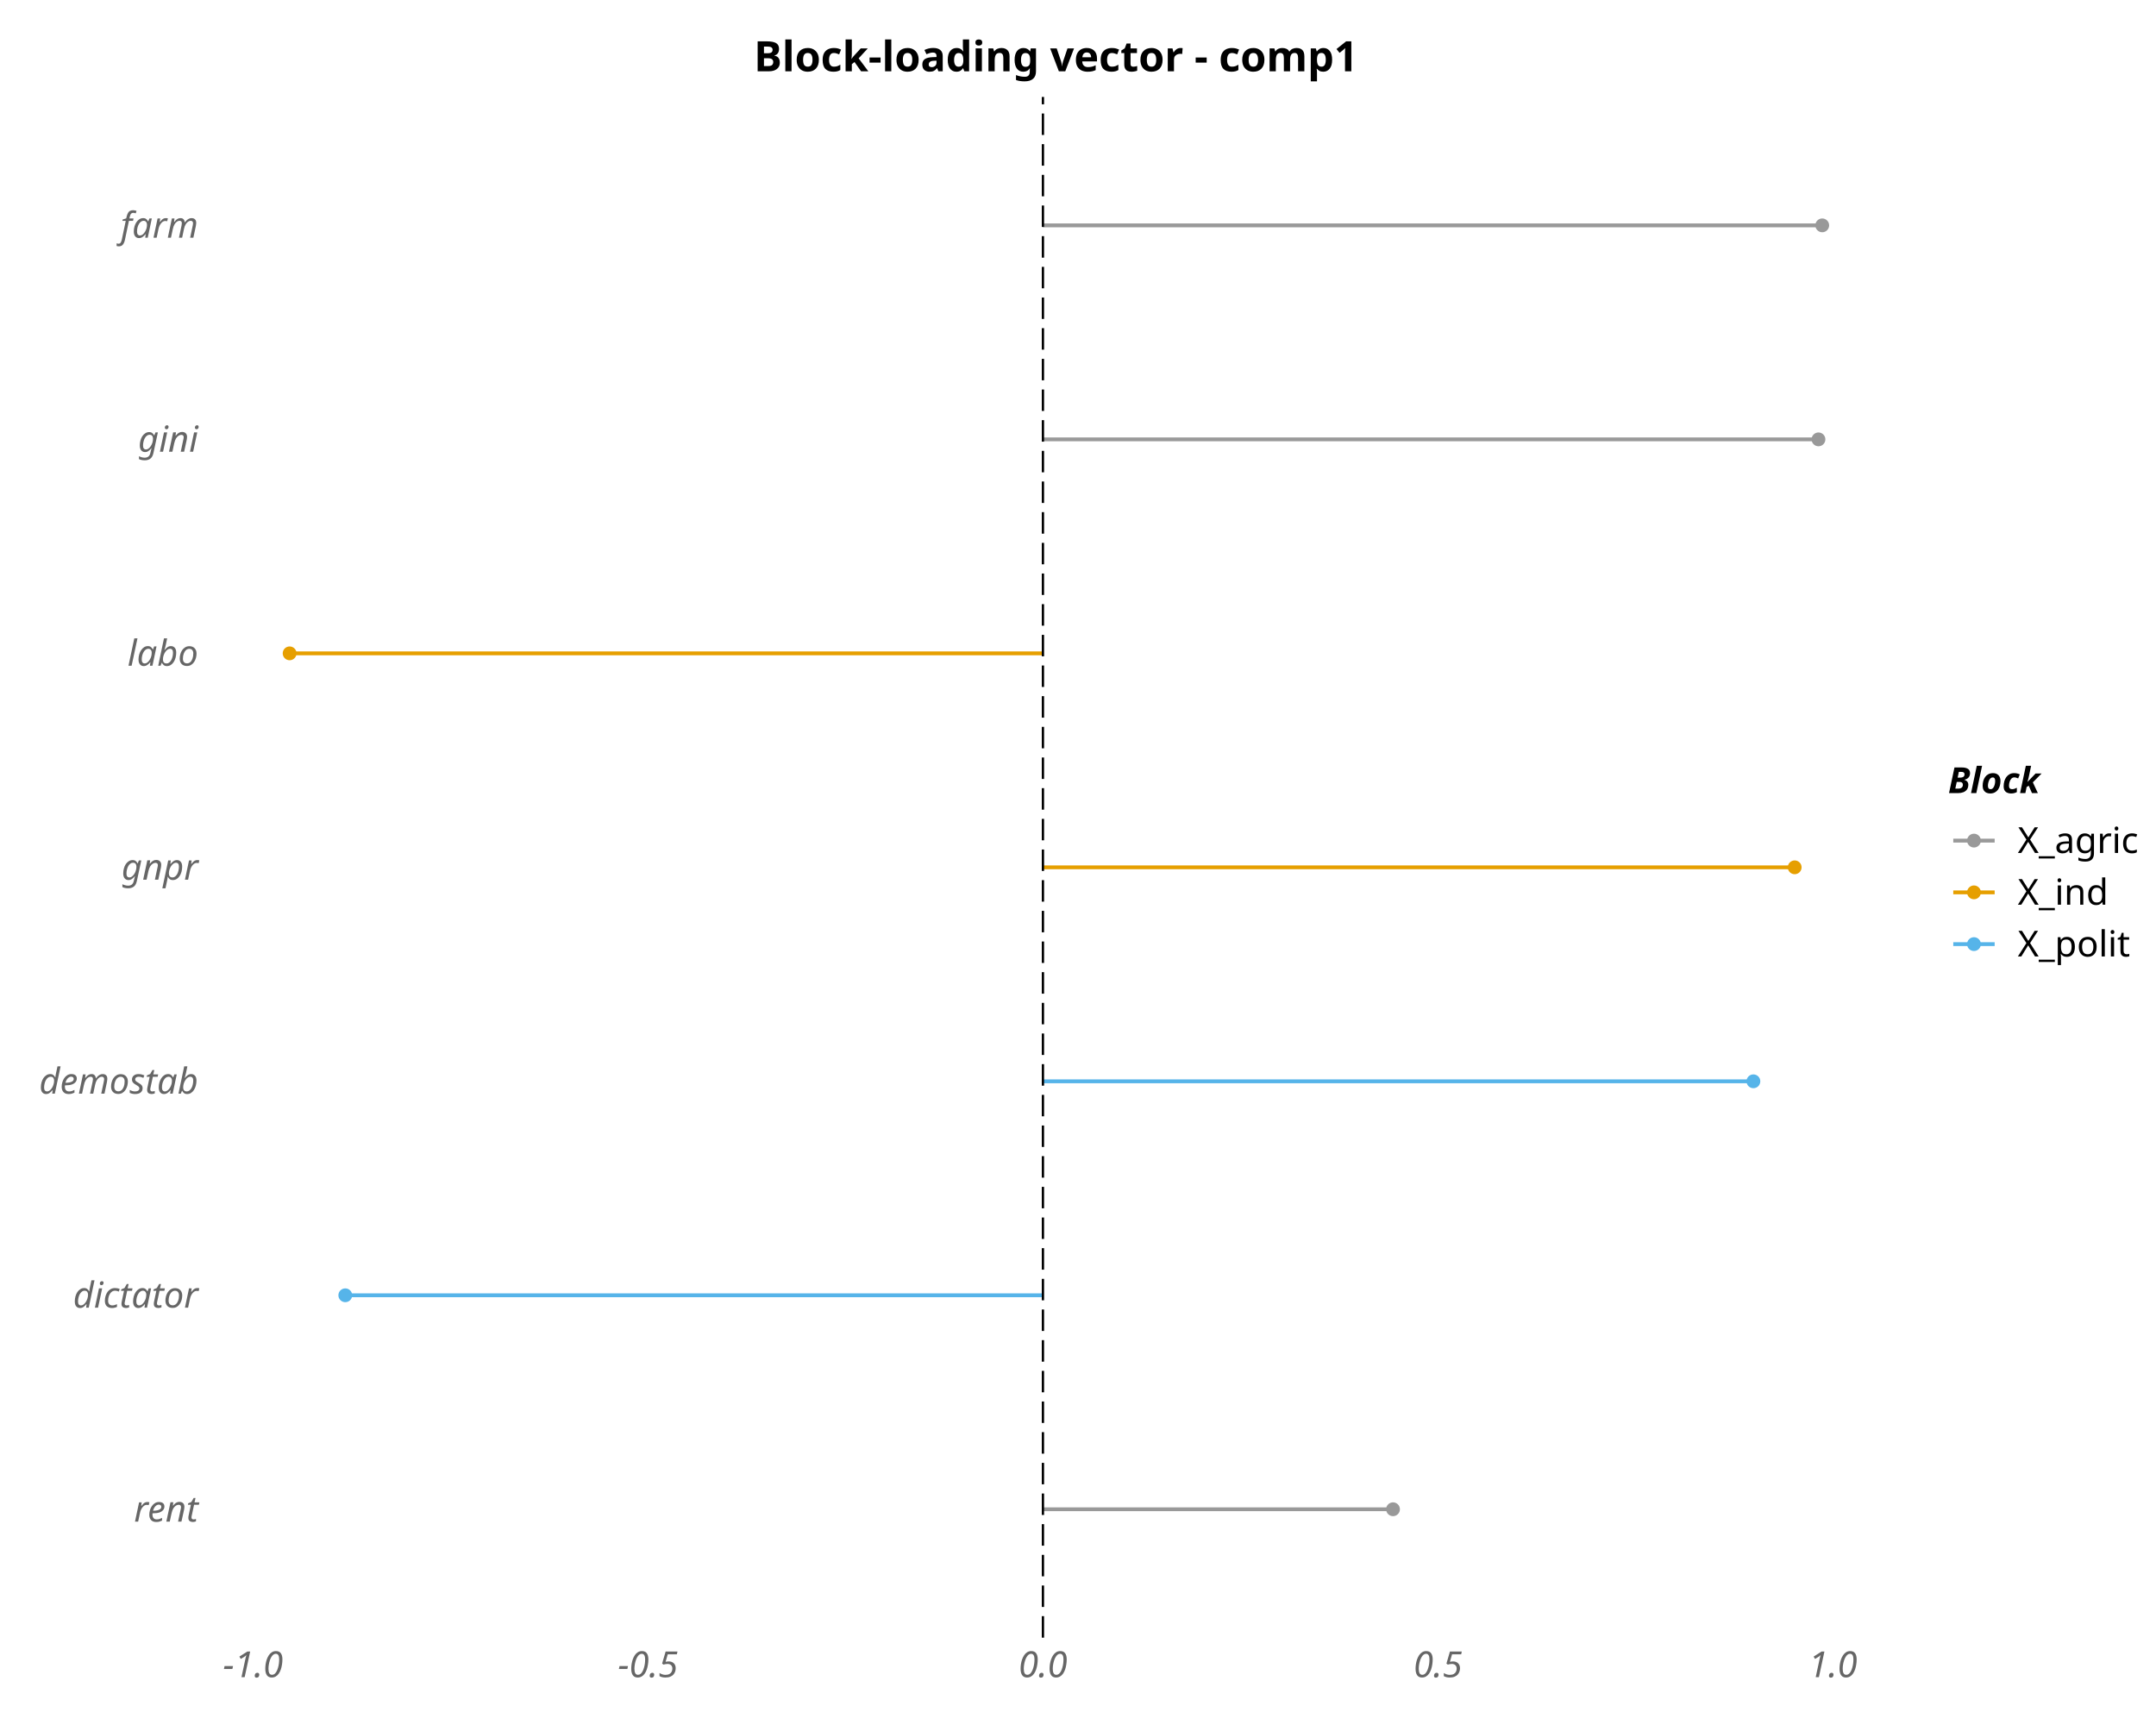
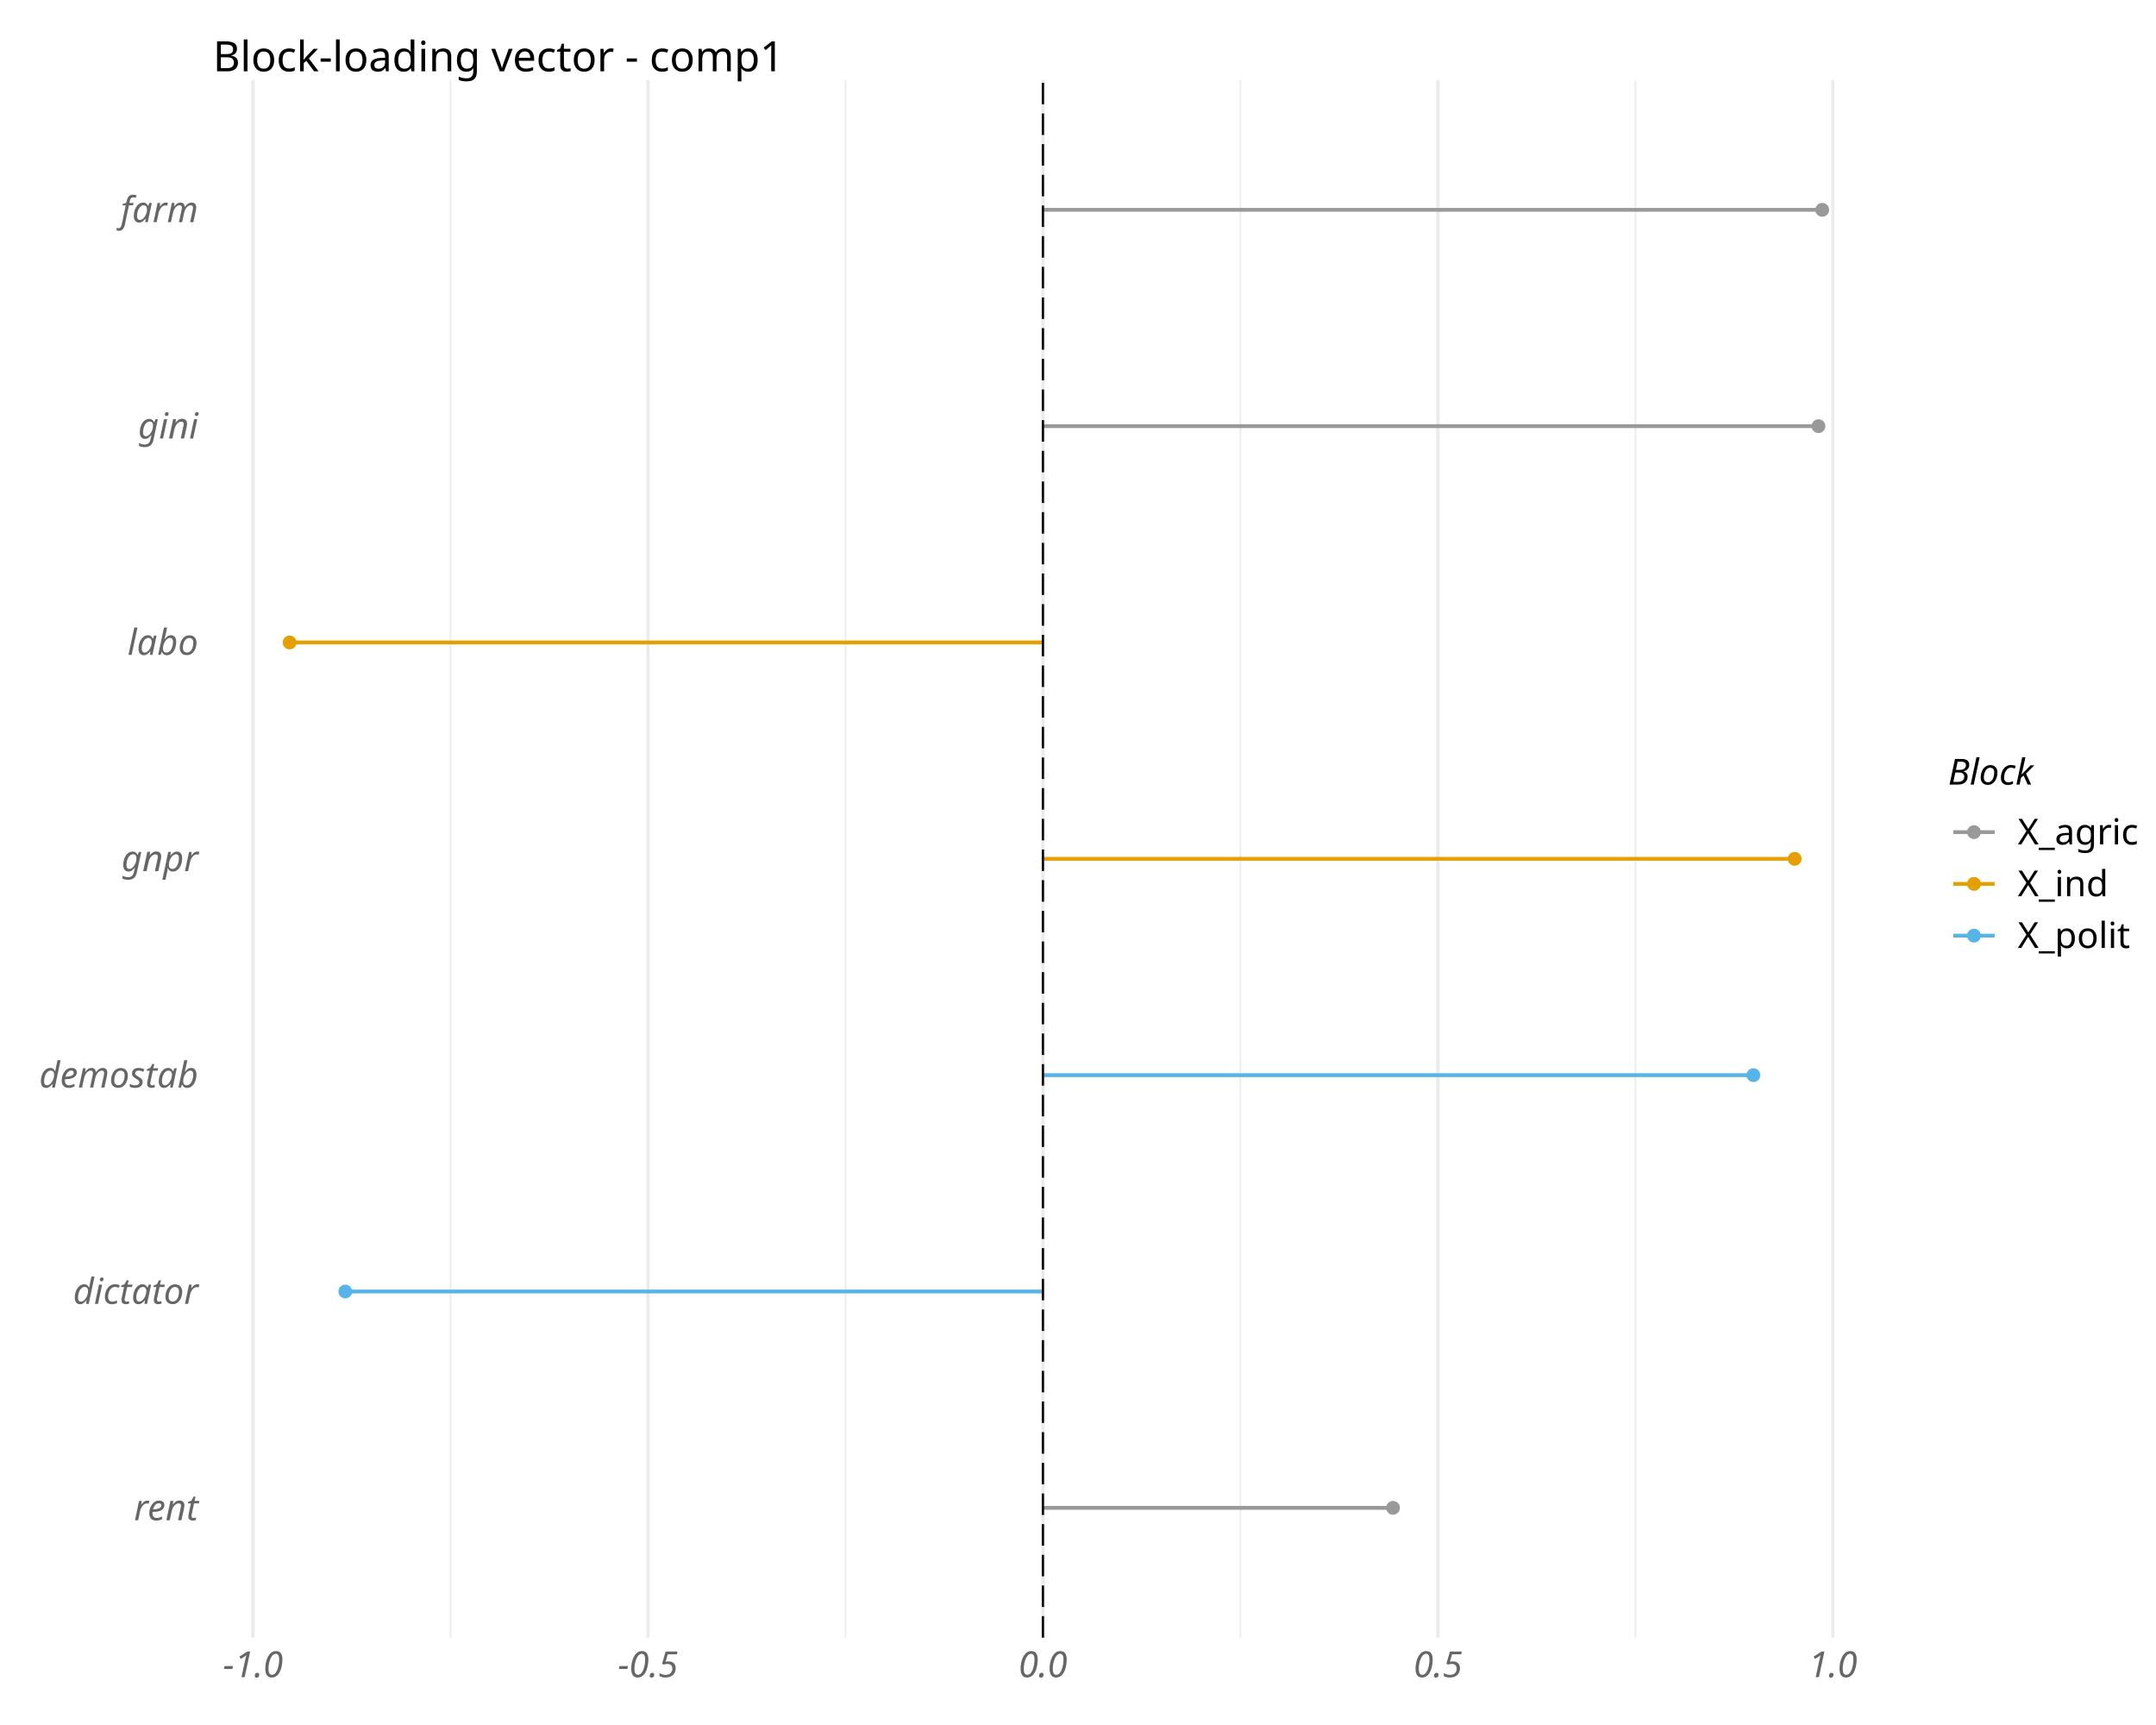
<svg xmlns="http://www.w3.org/2000/svg" class="svglite" data-engine-version="2.0" width="720.00pt" height="576.00pt" viewBox="0 0 720.00 576.00">
  <defs>
    <style type="text/css">
    .svglite line, .svglite polyline, .svglite polygon, .svglite path, .svglite rect, .svglite circle {
      fill: none;
      stroke: #000000;
      stroke-linecap: round;
      stroke-linejoin: round;
      stroke-miterlimit: 10.00;
    }
  </style>
  </defs>
  <rect width="100%" height="100%" style="stroke: none; fill: #FFFFFF;" />
  <defs>
    <clipPath id="cpMC4wMHw3MjAuMDB8MC4wMHw1NzYuMDA=">
      <rect x="0.00" y="0.00" width="720.00" height="576.00" />
    </clipPath>
  </defs>
  <g clip-path="url(#cpMC4wMHw3MjAuMDB8MC4wMHw1NzYuMDA=)">
-     <rect x="0.00" y="0.00" width="720.00" height="576.00" style="stroke-width: 1.07; stroke: #FFFFFF; fill: #FFFFFF;" />
-   </g>
+ </g>
  <defs>
-     <clipPath id="cpNzEuMTN8NjM0LjEzfDMyLjM4fDU0Ni44Mw==">
-       <rect x="71.13" y="32.38" width="563.00" height="514.45" />
+     <clipPath id="cpNzEuMTN8NjM0LjEzfDI2LjcxfDU0Ni44Mw==">
+       <rect x="71.13" y="26.71" width="563.00" height="520.12" />
    </clipPath>
  </defs>
-   <g clip-path="url(#cpNzEuMTN8NjM0LjEzfDMyLjM4fDU0Ni44Mw==)">
-     <rect x="71.13" y="32.38" width="563.00" height="514.45" style="stroke-width: 1.07; stroke: none; fill: #FFFFFF;" />
-     <circle cx="608.54" cy="75.25" r="1.95" style="stroke-width: 0.71; stroke: #999999; fill: #999999;" />
-     <circle cx="607.28" cy="146.71" r="1.95" style="stroke-width: 0.71; stroke: #999999; fill: #999999;" />
-     <circle cx="96.72" cy="218.16" r="1.95" style="stroke-width: 0.71; stroke: #E69F00; fill: #E69F00;" />
-     <circle cx="599.34" cy="289.61" r="1.95" style="stroke-width: 0.71; stroke: #E69F00; fill: #E69F00;" />
-     <circle cx="585.55" cy="361.06" r="1.95" style="stroke-width: 0.71; stroke: #56B4E9; fill: #56B4E9;" />
-     <circle cx="115.31" cy="432.51" r="1.95" style="stroke-width: 0.71; stroke: #56B4E9; fill: #56B4E9;" />
-     <circle cx="465.20" cy="503.96" r="1.95" style="stroke-width: 0.71; stroke: #999999; fill: #999999;" />
-     <polyline points="608.54,75.25 608.54,75.25 " style="stroke-width: 1.28; stroke: #999999; stroke-linecap: butt;" />
-     <polyline points="608.54,75.25 348.29,75.25 " style="stroke-width: 1.28; stroke: #999999; stroke-linecap: butt;" />
-     <polyline points="348.29,75.25 348.29,75.25 " style="stroke-width: 1.28; stroke: #999999; stroke-linecap: butt;" />
-     <polyline points="607.28,146.71 607.28,146.71 " style="stroke-width: 1.28; stroke: #999999; stroke-linecap: butt;" />
-     <polyline points="607.28,146.71 348.29,146.71 " style="stroke-width: 1.28; stroke: #999999; stroke-linecap: butt;" />
-     <polyline points="348.29,146.71 348.29,146.71 " style="stroke-width: 1.28; stroke: #999999; stroke-linecap: butt;" />
-     <polyline points="96.72,218.16 96.72,218.16 " style="stroke-width: 1.28; stroke: #E69F00; stroke-linecap: butt;" />
-     <polyline points="96.72,218.16 348.29,218.16 " style="stroke-width: 1.28; stroke: #E69F00; stroke-linecap: butt;" />
-     <polyline points="348.29,218.16 348.29,218.16 " style="stroke-width: 1.28; stroke: #E69F00; stroke-linecap: butt;" />
-     <polyline points="599.34,289.61 599.34,289.61 " style="stroke-width: 1.28; stroke: #E69F00; stroke-linecap: butt;" />
-     <polyline points="599.34,289.61 348.29,289.61 " style="stroke-width: 1.28; stroke: #E69F00; stroke-linecap: butt;" />
-     <polyline points="348.29,289.61 348.29,289.61 " style="stroke-width: 1.28; stroke: #E69F00; stroke-linecap: butt;" />
-     <polyline points="585.55,361.06 585.55,361.06 " style="stroke-width: 1.28; stroke: #56B4E9; stroke-linecap: butt;" />
-     <polyline points="585.55,361.06 348.29,361.06 " style="stroke-width: 1.28; stroke: #56B4E9; stroke-linecap: butt;" />
-     <polyline points="348.29,361.06 348.29,361.06 " style="stroke-width: 1.28; stroke: #56B4E9; stroke-linecap: butt;" />
-     <polyline points="115.31,432.51 115.31,432.51 " style="stroke-width: 1.28; stroke: #56B4E9; stroke-linecap: butt;" />
-     <polyline points="115.31,432.51 348.29,432.51 " style="stroke-width: 1.28; stroke: #56B4E9; stroke-linecap: butt;" />
-     <polyline points="348.29,432.51 348.29,432.51 " style="stroke-width: 1.28; stroke: #56B4E9; stroke-linecap: butt;" />
-     <polyline points="465.20,503.96 465.20,503.96 " style="stroke-width: 1.28; stroke: #999999; stroke-linecap: butt;" />
-     <polyline points="465.20,503.96 348.29,503.96 " style="stroke-width: 1.28; stroke: #999999; stroke-linecap: butt;" />
-     <polyline points="348.29,503.96 348.29,503.96 " style="stroke-width: 1.28; stroke: #999999; stroke-linecap: butt;" />
-     <line x1="348.29" y1="546.83" x2="348.29" y2="32.38" style="stroke-width: 0.77; stroke-dasharray: 7.17,3.07; stroke-linecap: butt;" />
+   <g clip-path="url(#cpNzEuMTN8NjM0LjEzfDI2LjcxfDU0Ni44Mw==)">
+     <polyline points="150.44,546.83 150.44,26.71 " style="stroke-width: 0.53; stroke: #EBEBEB; stroke-linecap: butt;" />
+     <polyline points="282.34,546.83 282.34,26.71 " style="stroke-width: 0.53; stroke: #EBEBEB; stroke-linecap: butt;" />
+     <polyline points="414.24,546.83 414.24,26.71 " style="stroke-width: 0.53; stroke: #EBEBEB; stroke-linecap: butt;" />
+     <polyline points="546.14,546.83 546.14,26.71 " style="stroke-width: 0.53; stroke: #EBEBEB; stroke-linecap: butt;" />
+     <polyline points="84.49,546.83 84.49,26.71 " style="stroke-width: 1.07; stroke: #EBEBEB; stroke-linecap: butt;" />
+     <polyline points="216.39,546.83 216.39,26.71 " style="stroke-width: 1.07; stroke: #EBEBEB; stroke-linecap: butt;" />
+     <polyline points="348.29,546.83 348.29,26.71 " style="stroke-width: 1.07; stroke: #EBEBEB; stroke-linecap: butt;" />
+     <polyline points="480.19,546.83 480.19,26.71 " style="stroke-width: 1.07; stroke: #EBEBEB; stroke-linecap: butt;" />
+     <polyline points="612.09,546.83 612.09,26.71 " style="stroke-width: 1.07; stroke: #EBEBEB; stroke-linecap: butt;" />
+     <circle cx="608.54" cy="70.06" r="1.95" style="stroke-width: 0.71; stroke: #999999; fill: #999999;" />
+     <circle cx="607.28" cy="142.30" r="1.95" style="stroke-width: 0.71; stroke: #999999; fill: #999999;" />
+     <circle cx="96.72" cy="214.53" r="1.95" style="stroke-width: 0.71; stroke: #E69F00; fill: #E69F00;" />
+     <circle cx="599.34" cy="286.77" r="1.95" style="stroke-width: 0.71; stroke: #E69F00; fill: #E69F00;" />
+     <circle cx="585.55" cy="359.01" r="1.95" style="stroke-width: 0.71; stroke: #56B4E9; fill: #56B4E9;" />
+     <circle cx="115.31" cy="431.25" r="1.95" style="stroke-width: 0.71; stroke: #56B4E9; fill: #56B4E9;" />
+     <circle cx="465.20" cy="503.49" r="1.95" style="stroke-width: 0.71; stroke: #999999; fill: #999999;" />
+     <polyline points="608.54,70.06 608.54,70.06 " style="stroke-width: 1.28; stroke: #999999; stroke-linecap: butt;" />
+     <polyline points="608.54,70.06 348.29,70.06 " style="stroke-width: 1.28; stroke: #999999; stroke-linecap: butt;" />
+     <polyline points="348.29,70.06 348.29,70.06 " style="stroke-width: 1.28; stroke: #999999; stroke-linecap: butt;" />
+     <polyline points="607.28,142.30 607.28,142.30 " style="stroke-width: 1.28; stroke: #999999; stroke-linecap: butt;" />
+     <polyline points="607.28,142.30 348.29,142.30 " style="stroke-width: 1.28; stroke: #999999; stroke-linecap: butt;" />
+     <polyline points="348.29,142.30 348.29,142.30 " style="stroke-width: 1.28; stroke: #999999; stroke-linecap: butt;" />
+     <polyline points="96.72,214.53 96.72,214.53 " style="stroke-width: 1.28; stroke: #E69F00; stroke-linecap: butt;" />
+     <polyline points="96.72,214.53 348.29,214.53 " style="stroke-width: 1.28; stroke: #E69F00; stroke-linecap: butt;" />
+     <polyline points="348.29,214.53 348.29,214.53 " style="stroke-width: 1.28; stroke: #E69F00; stroke-linecap: butt;" />
+     <polyline points="599.34,286.77 599.34,286.77 " style="stroke-width: 1.28; stroke: #E69F00; stroke-linecap: butt;" />
+     <polyline points="599.34,286.77 348.29,286.77 " style="stroke-width: 1.28; stroke: #E69F00; stroke-linecap: butt;" />
+     <polyline points="348.29,286.77 348.29,286.77 " style="stroke-width: 1.28; stroke: #E69F00; stroke-linecap: butt;" />
+     <polyline points="585.55,359.01 585.55,359.01 " style="stroke-width: 1.28; stroke: #56B4E9; stroke-linecap: butt;" />
+     <polyline points="585.55,359.01 348.29,359.01 " style="stroke-width: 1.28; stroke: #56B4E9; stroke-linecap: butt;" />
+     <polyline points="348.29,359.01 348.29,359.01 " style="stroke-width: 1.28; stroke: #56B4E9; stroke-linecap: butt;" />
+     <polyline points="115.31,431.25 115.31,431.25 " style="stroke-width: 1.28; stroke: #56B4E9; stroke-linecap: butt;" />
+     <polyline points="115.31,431.25 348.29,431.25 " style="stroke-width: 1.28; stroke: #56B4E9; stroke-linecap: butt;" />
+     <polyline points="348.29,431.25 348.29,431.25 " style="stroke-width: 1.28; stroke: #56B4E9; stroke-linecap: butt;" />
+     <polyline points="465.20,503.49 465.20,503.49 " style="stroke-width: 1.28; stroke: #999999; stroke-linecap: butt;" />
+     <polyline points="465.20,503.49 348.29,503.49 " style="stroke-width: 1.28; stroke: #999999; stroke-linecap: butt;" />
+     <polyline points="348.29,503.49 348.29,503.49 " style="stroke-width: 1.28; stroke: #999999; stroke-linecap: butt;" />
+     <line x1="348.29" y1="546.83" x2="348.29" y2="26.71" style="stroke-width: 0.77; stroke-dasharray: 7.17,3.07; stroke-linecap: butt;" />
  </g>
  <g clip-path="url(#cpMC4wMHw3MjAuMDB8MC4wMHw1NzYuMDA=)">
-     <text x="66.20" y="508.09" text-anchor="end" style="font-size: 12.00px; font-style: italic; fill: #666666; font-family: sans;" textLength="20.68px" lengthAdjust="spacingAndGlyphs">rent</text>
-     <text x="66.20" y="436.64" text-anchor="end" style="font-size: 12.00px; font-style: italic; fill: #666666; font-family: sans;" textLength="39.36px" lengthAdjust="spacingAndGlyphs">dictator</text>
-     <text x="66.20" y="365.19" text-anchor="end" style="font-size: 12.00px; font-style: italic; fill: #666666; font-family: sans;" textLength="52.71px" lengthAdjust="spacingAndGlyphs">demostab</text>
-     <text x="66.20" y="293.74" text-anchor="end" style="font-size: 12.00px; font-style: italic; fill: #666666; font-family: sans;" textLength="24.02px" lengthAdjust="spacingAndGlyphs">gnpr</text>
-     <text x="66.20" y="222.29" text-anchor="end" style="font-size: 12.00px; font-style: italic; fill: #666666; font-family: sans;" textLength="22.69px" lengthAdjust="spacingAndGlyphs">labo</text>
-     <text x="66.20" y="150.83" text-anchor="end" style="font-size: 12.00px; font-style: italic; fill: #666666; font-family: sans;" textLength="18.68px" lengthAdjust="spacingAndGlyphs">gini</text>
-     <text x="66.20" y="79.38" text-anchor="end" style="font-size: 12.00px; font-style: italic; fill: #666666; font-family: sans;" textLength="24.00px" lengthAdjust="spacingAndGlyphs">farm</text>
+     <text x="66.20" y="507.62" text-anchor="end" style="font-size: 12.00px; font-style: italic; fill: #666666; font-family: sans;" textLength="20.68px" lengthAdjust="spacingAndGlyphs">rent</text>
+     <text x="66.20" y="435.38" text-anchor="end" style="font-size: 12.00px; font-style: italic; fill: #666666; font-family: sans;" textLength="39.36px" lengthAdjust="spacingAndGlyphs">dictator</text>
+     <text x="66.20" y="363.14" text-anchor="end" style="font-size: 12.00px; font-style: italic; fill: #666666; font-family: sans;" textLength="52.71px" lengthAdjust="spacingAndGlyphs">demostab</text>
+     <text x="66.20" y="290.90" text-anchor="end" style="font-size: 12.00px; font-style: italic; fill: #666666; font-family: sans;" textLength="24.02px" lengthAdjust="spacingAndGlyphs">gnpr</text>
+     <text x="66.20" y="218.66" text-anchor="end" style="font-size: 12.00px; font-style: italic; fill: #666666; font-family: sans;" textLength="22.69px" lengthAdjust="spacingAndGlyphs">labo</text>
+     <text x="66.20" y="146.42" text-anchor="end" style="font-size: 12.00px; font-style: italic; fill: #666666; font-family: sans;" textLength="18.68px" lengthAdjust="spacingAndGlyphs">gini</text>
+     <text x="66.20" y="74.19" text-anchor="end" style="font-size: 12.00px; font-style: italic; fill: #666666; font-family: sans;" textLength="24.00px" lengthAdjust="spacingAndGlyphs">farm</text>
    <text x="84.49" y="560.02" text-anchor="middle" style="font-size: 12.00px; font-style: italic; fill: #666666; font-family: sans;" textLength="20.68px" lengthAdjust="spacingAndGlyphs">-1.0</text>
    <text x="216.39" y="560.02" text-anchor="middle" style="font-size: 12.00px; font-style: italic; fill: #666666; font-family: sans;" textLength="20.68px" lengthAdjust="spacingAndGlyphs">-0.5</text>
    <text x="348.29" y="560.02" text-anchor="middle" style="font-size: 12.00px; font-style: italic; fill: #666666; font-family: sans;" textLength="16.68px" lengthAdjust="spacingAndGlyphs">0.0</text>
    <text x="480.19" y="560.02" text-anchor="middle" style="font-size: 12.00px; font-style: italic; fill: #666666; font-family: sans;" textLength="16.68px" lengthAdjust="spacingAndGlyphs">0.5</text>
    <text x="612.09" y="560.02" text-anchor="middle" style="font-size: 12.00px; font-style: italic; fill: #666666; font-family: sans;" textLength="16.68px" lengthAdjust="spacingAndGlyphs">1.0</text>
-     <rect x="645.09" y="249.84" width="74.91" height="79.53" style="stroke-width: 1.07; stroke: none; fill: #FFFFFF;" />
-     <text x="650.57" y="264.83" style="font-size: 12.00px; font-weight: bold; font-style: italic; font-family: sans;" textLength="29.35px" lengthAdjust="spacingAndGlyphs">Block</text>
-     <circle cx="659.21" cy="280.69" r="1.95" style="stroke-width: 0.71; stroke: #999999; fill: #999999;" />
-     <line x1="652.30" y1="280.69" x2="666.12" y2="280.69" style="stroke-width: 1.28; stroke: #999999; stroke-linecap: butt;" />
-     <circle cx="659.21" cy="297.97" r="1.95" style="stroke-width: 0.71; stroke: #E69F00; fill: #E69F00;" />
-     <line x1="652.30" y1="297.97" x2="666.12" y2="297.97" style="stroke-width: 1.28; stroke: #E69F00; stroke-linecap: butt;" />
-     <circle cx="659.21" cy="315.25" r="1.95" style="stroke-width: 0.71; stroke: #56B4E9; fill: #56B4E9;" />
-     <line x1="652.30" y1="315.25" x2="666.12" y2="315.25" style="stroke-width: 1.28; stroke: #56B4E9; stroke-linecap: butt;" />
-     <text x="673.83" y="284.82" style="font-size: 12.00px; font-family: sans;" textLength="40.69px" lengthAdjust="spacingAndGlyphs">X_agric</text>
-     <text x="673.83" y="302.10" style="font-size: 12.00px; font-family: sans;" textLength="30.69px" lengthAdjust="spacingAndGlyphs">X_ind</text>
-     <text x="673.83" y="319.38" style="font-size: 12.00px; font-family: sans;" textLength="36.69px" lengthAdjust="spacingAndGlyphs">X_polit</text>
-     <text x="352.63" y="23.81" text-anchor="middle" style="font-size: 14.00px; font-weight: bold; font-family: sans;" textLength="180.56px" lengthAdjust="spacingAndGlyphs">Block-loading vector - comp1</text>
+     <text x="650.57" y="261.99" style="font-size: 12.00px; font-style: italic; font-family: sans;" textLength="29.35px" lengthAdjust="spacingAndGlyphs">Block</text>
+     <circle cx="659.21" cy="277.86" r="1.95" style="stroke-width: 0.71; stroke: #999999; fill: #999999;" />
+     <line x1="652.30" y1="277.86" x2="666.12" y2="277.86" style="stroke-width: 1.28; stroke: #999999; stroke-linecap: butt;" />
+     <circle cx="659.21" cy="295.14" r="1.95" style="stroke-width: 0.71; stroke: #E69F00; fill: #E69F00;" />
+     <line x1="652.30" y1="295.14" x2="666.12" y2="295.14" style="stroke-width: 1.28; stroke: #E69F00; stroke-linecap: butt;" />
+     <circle cx="659.21" cy="312.42" r="1.95" style="stroke-width: 0.71; stroke: #56B4E9; fill: #56B4E9;" />
+     <line x1="652.30" y1="312.42" x2="666.12" y2="312.42" style="stroke-width: 1.28; stroke: #56B4E9; stroke-linecap: butt;" />
+     <text x="673.83" y="281.98" style="font-size: 12.00px; font-family: sans;" textLength="40.69px" lengthAdjust="spacingAndGlyphs">X_agric</text>
+     <text x="673.83" y="299.26" style="font-size: 12.00px; font-family: sans;" textLength="30.69px" lengthAdjust="spacingAndGlyphs">X_ind</text>
+     <text x="673.83" y="316.54" style="font-size: 12.00px; font-family: sans;" textLength="36.69px" lengthAdjust="spacingAndGlyphs">X_polit</text>
+     <text x="71.13" y="23.81" style="font-size: 14.00px; font-family: sans;" textLength="180.56px" lengthAdjust="spacingAndGlyphs">Block-loading vector - comp1</text>
  </g>
</svg>
